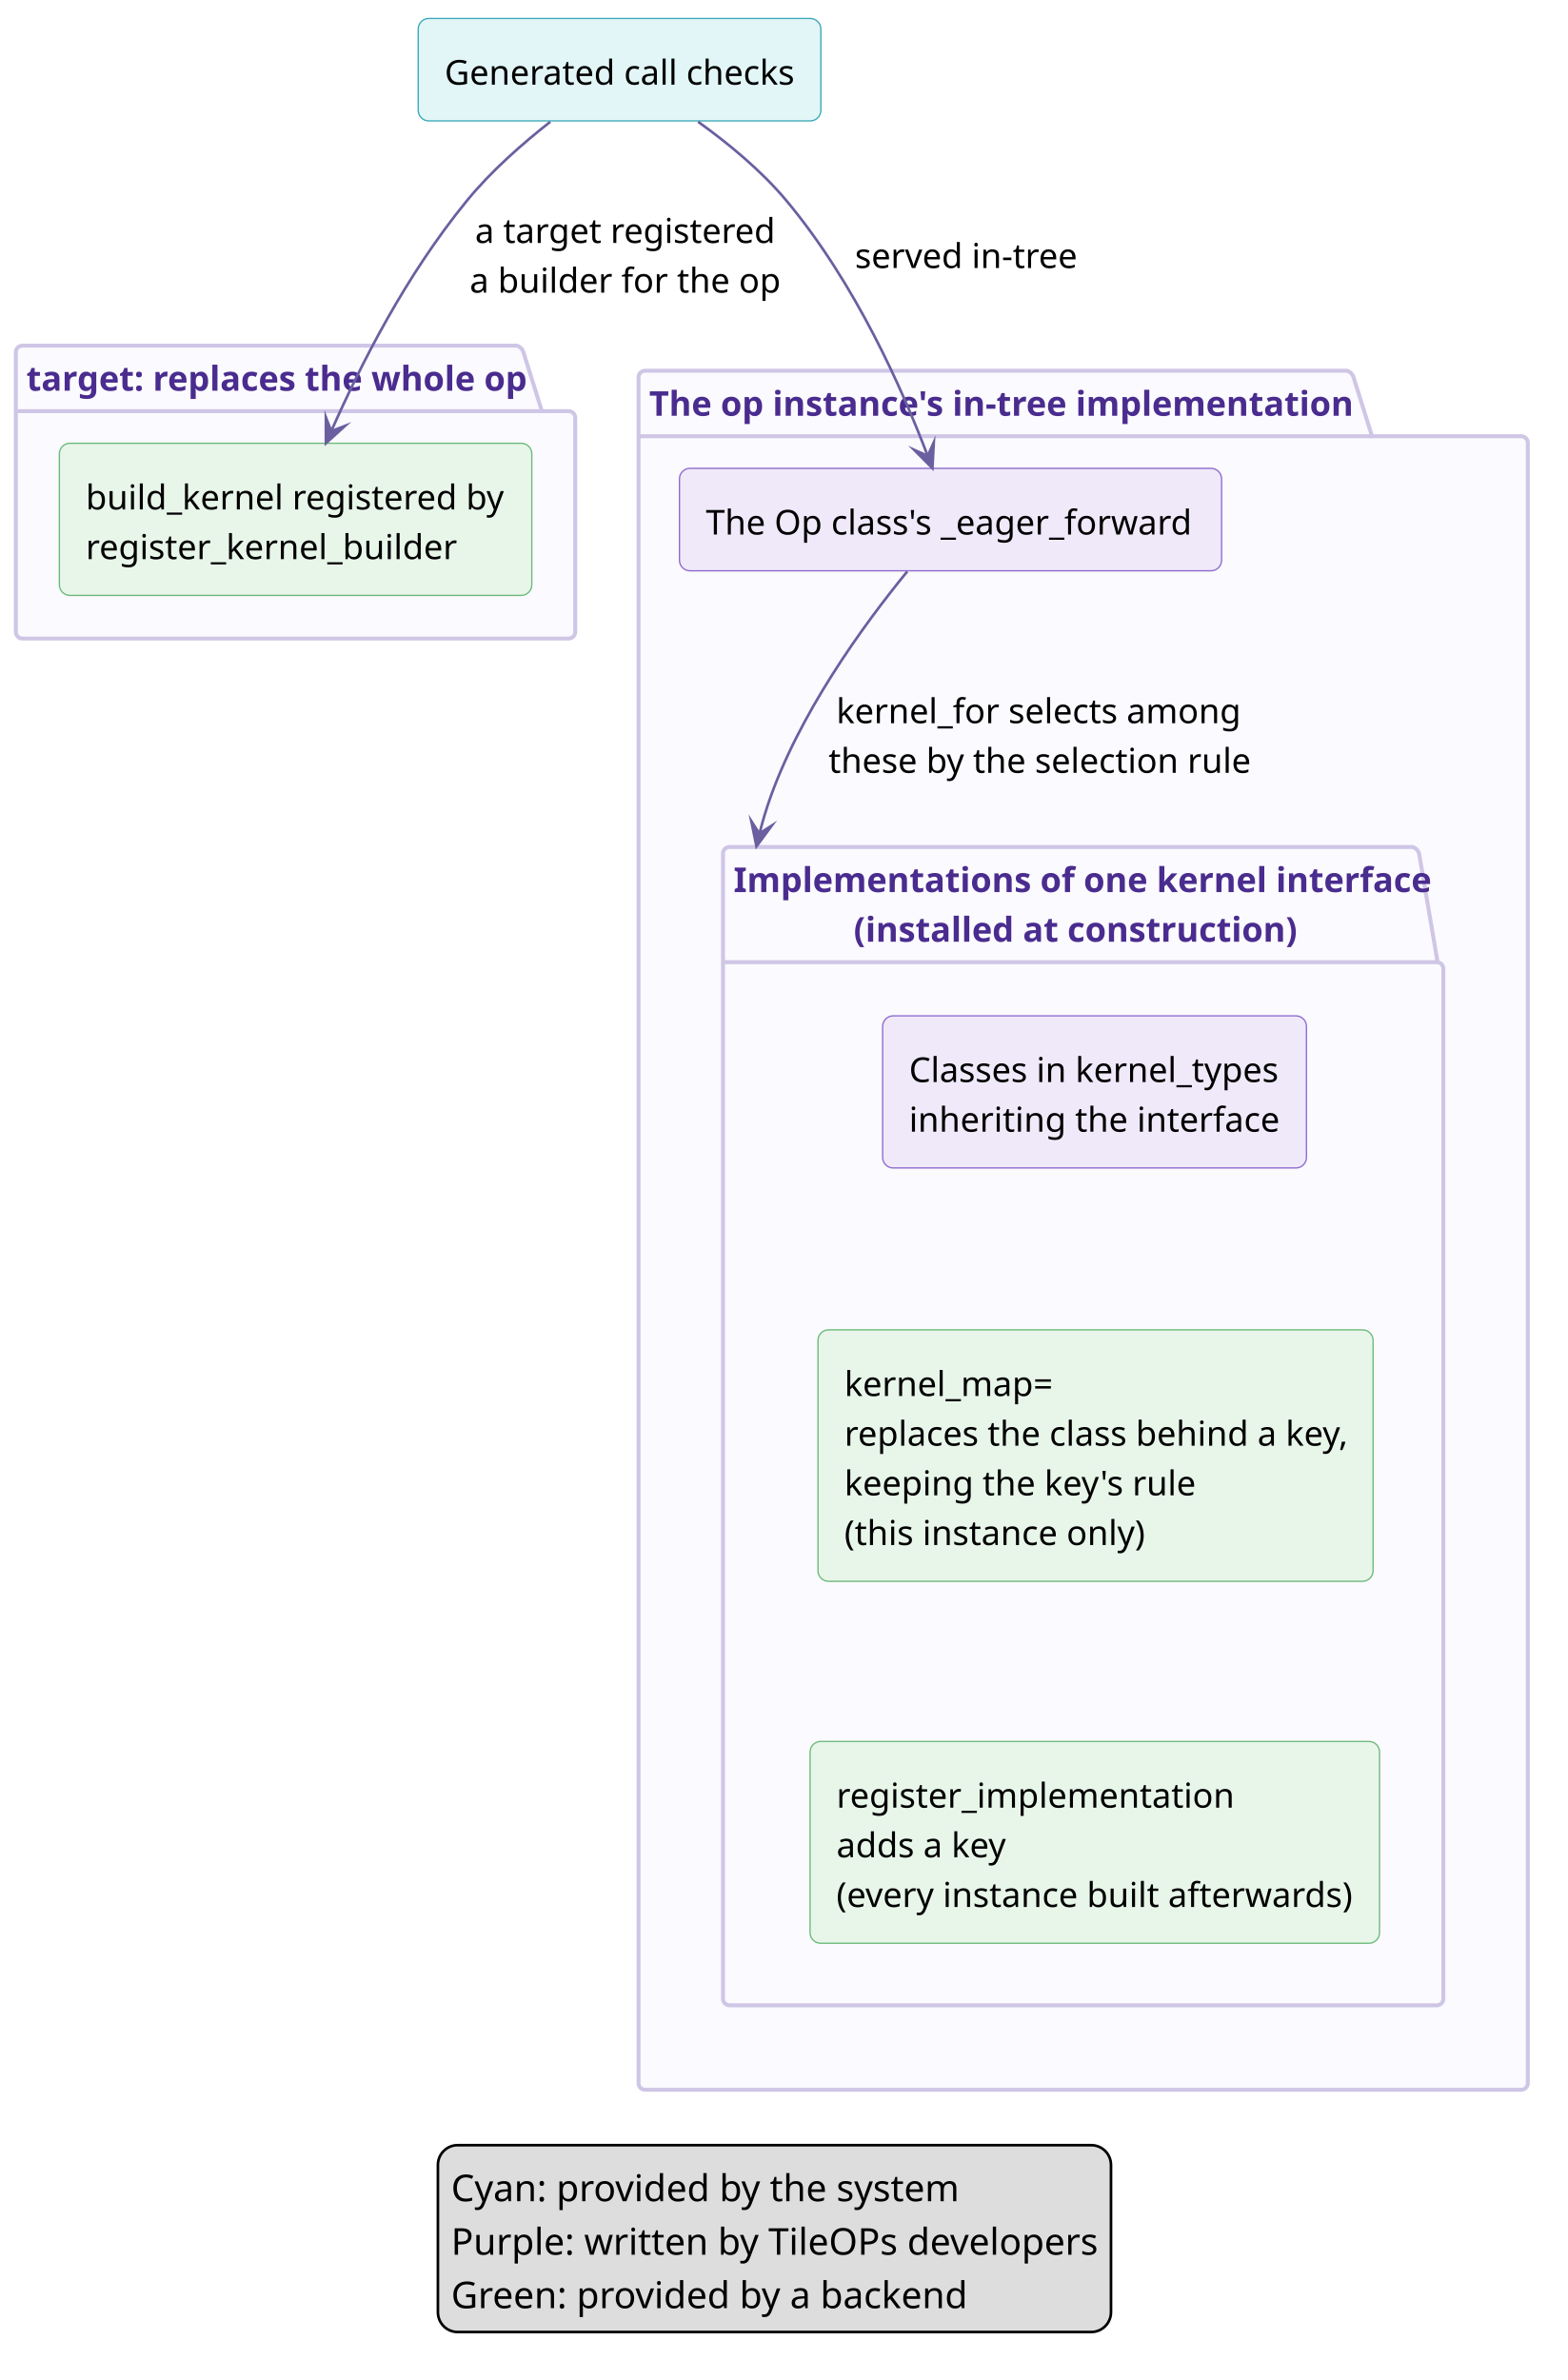
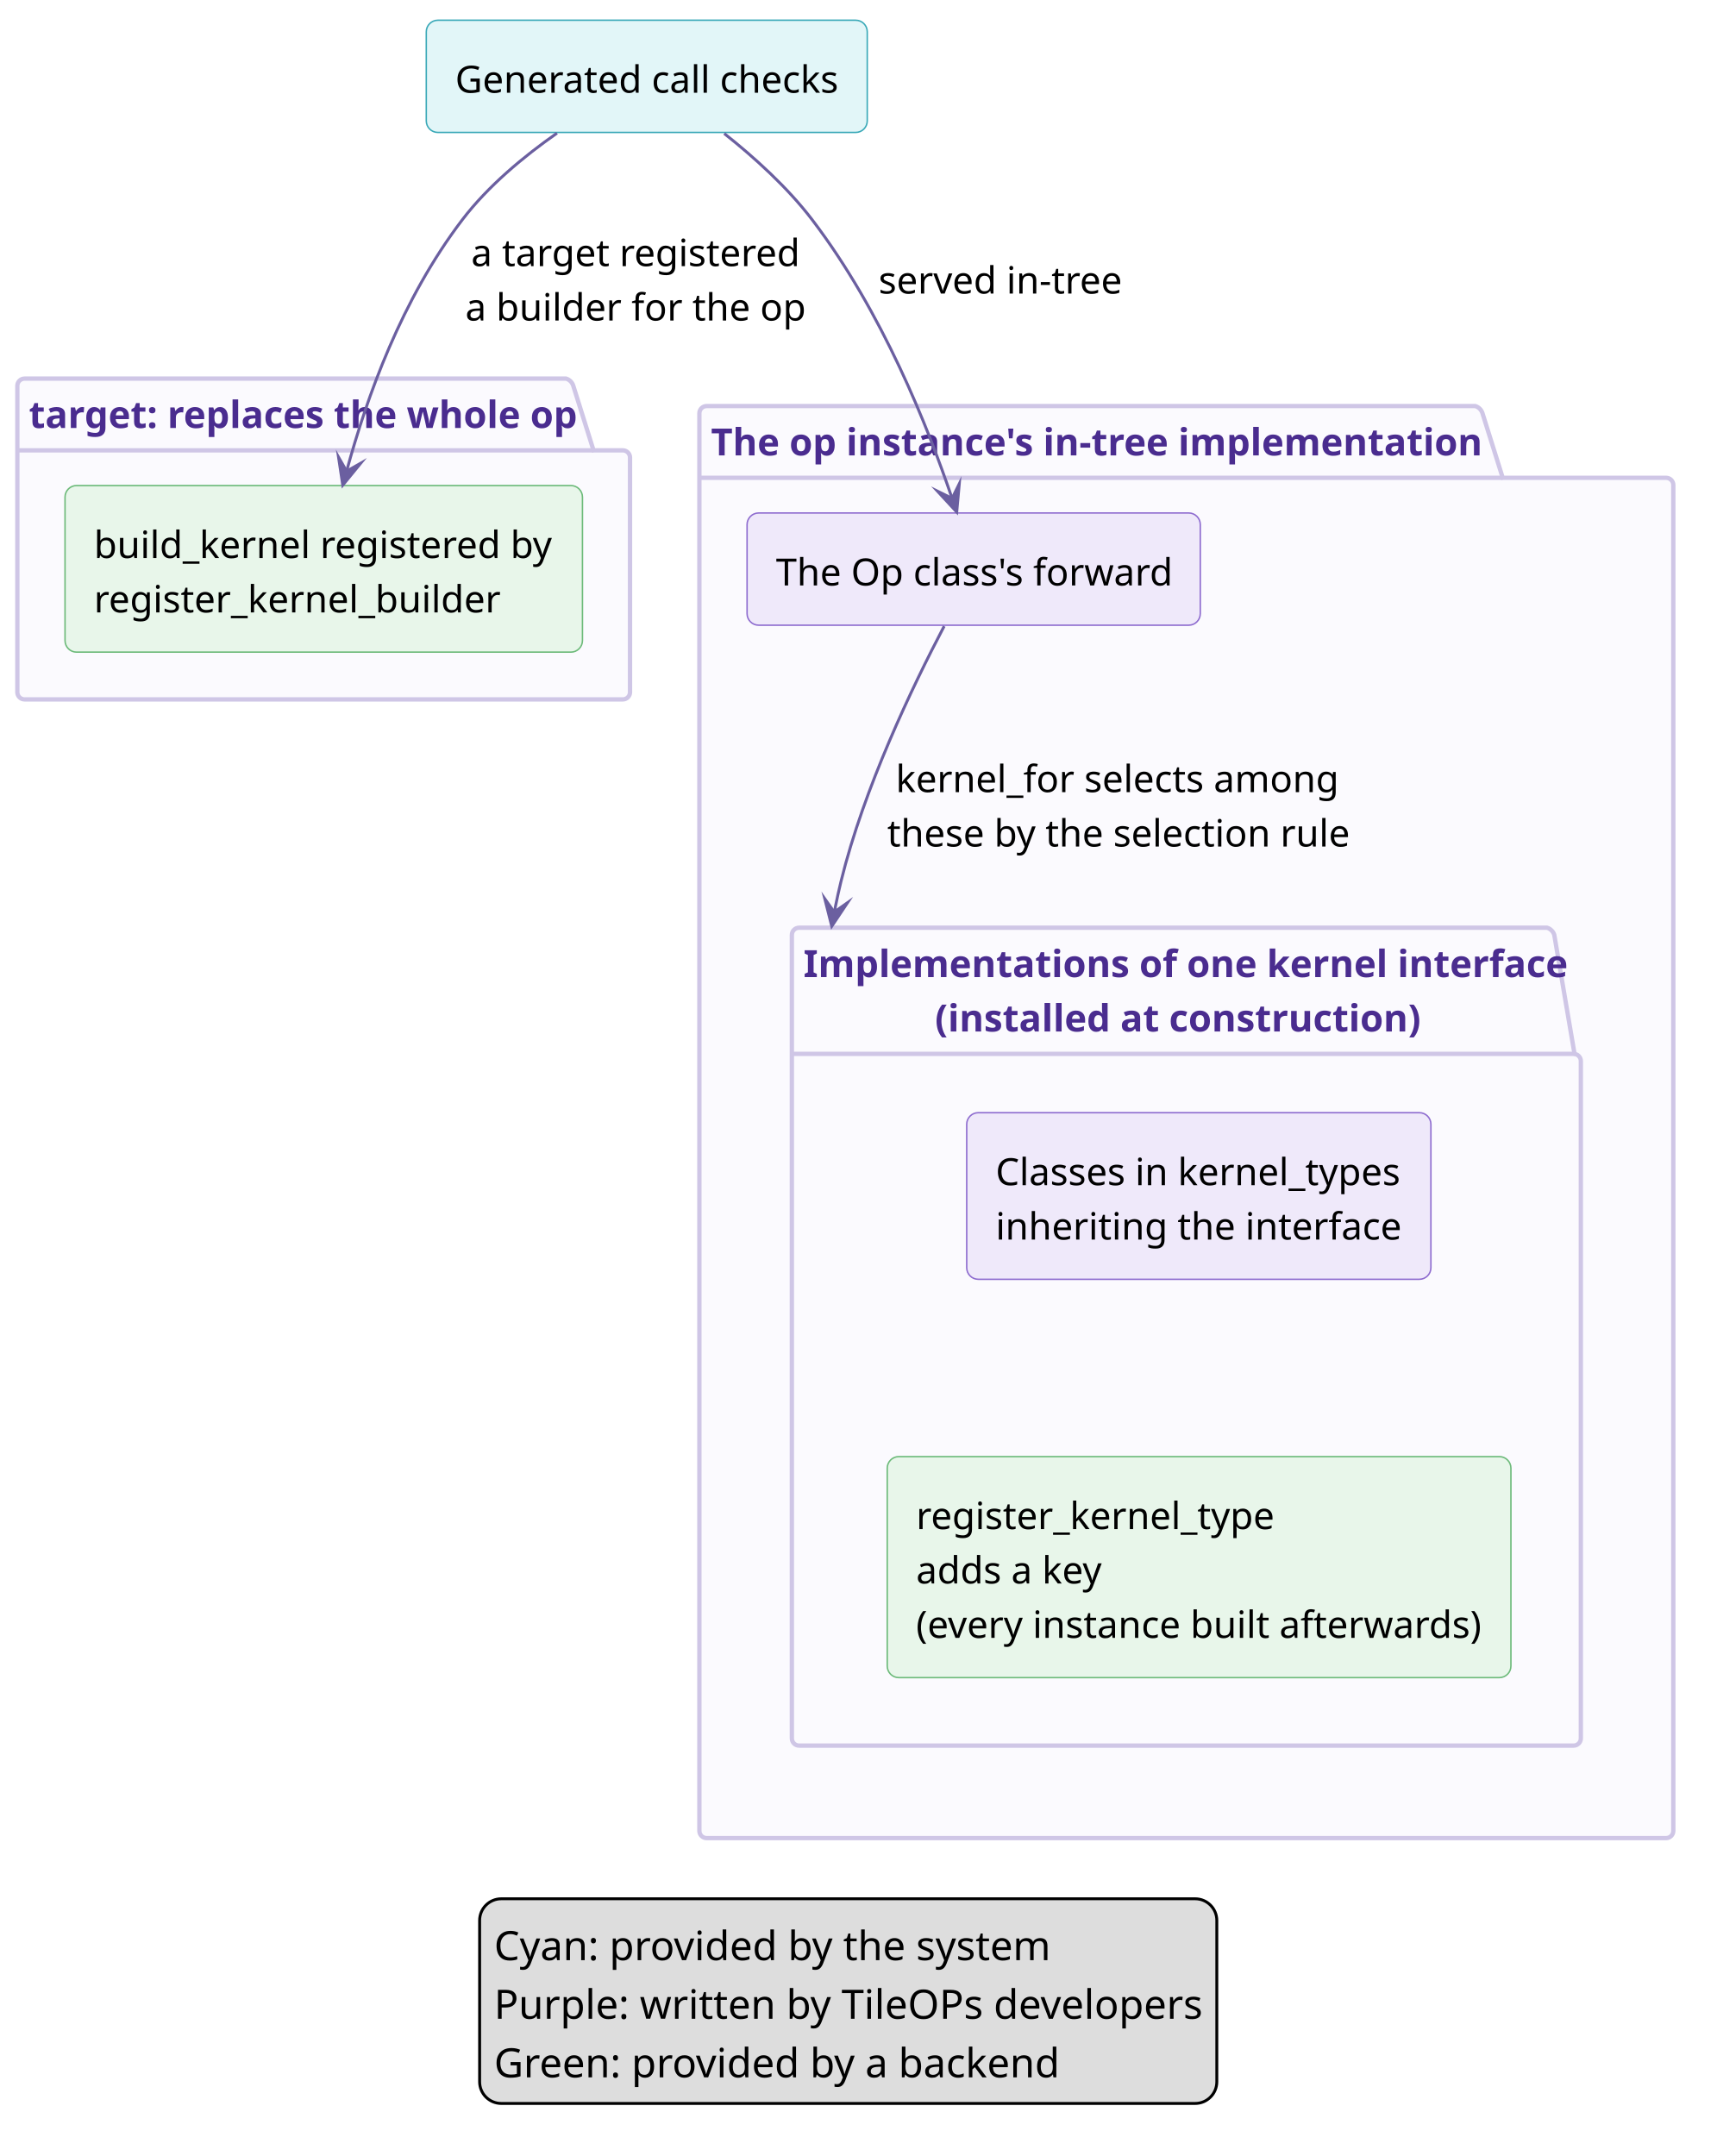
- <svg xmlns="http://www.w3.org/2000/svg" contentStyleType="text/css" data-diagram-type="DESCRIPTION" height="902px" preserveAspectRatio="none" style="width:594px;height:902px;background:#FFFFFF;" version="1.1" viewBox="0 0 594 902" width="594px" zoomAndPan="magnify">
+ <svg xmlns="http://www.w3.org/2000/svg" contentStyleType="text/css" data-diagram-type="DESCRIPTION" height="746px" preserveAspectRatio="none" style="width:594px;height:746px;background:#FFFFFF;" version="1.1" viewBox="0 0 594 746" width="594px" zoomAndPan="magnify">
  <defs />
  <g>
    <g class="cluster" data-qualified-name="target. replaces the whole op" data-source-line="29" id="ent0002">
      <path d="M8.5,131 L195.871,131 A3.75,3.75 0 0 1 198.371,133.5 L205.371,155.824 L215.5,155.824 A2.5,2.5 0 0 1 218,158.324 L218,239.5 A2.5,2.5 0 0 1 215.5,242 L8.5,242 A2.5,2.5 0 0 1 6,239.5 L6,133.5 A2.5,2.5 0 0 1 8.5,131" fill="#FBFAFE" style="stroke:#CFC6E6;stroke-width:1.5;" />
      <line style="stroke:#CFC6E6;stroke-width:1.5;" x1="6" x2="205.371" y1="155.824" y2="155.824" />
      <text fill="#4A2C8F" font-family="'Noto Sans SC','PingFang SC','Microsoft YaHei',sans-serif" font-size="13" font-weight="700" lengthAdjust="spacing" textLength="186.371" x="10" y="148.08">target: replaces the whole op</text>
    </g>
    <g class="cluster" data-qualified-name="The op instance.s in-tree implementation" data-source-line="33" id="ent0004">
-       <path d="M244.5,140.5 L510.466,140.5 A3.75,3.75 0 0 1 512.966,143 L519.966,165.324 L576.5,165.324 A2.5,2.5 0 0 1 579,167.824 L579,789.5 A2.5,2.5 0 0 1 576.5,792 L244.5,792 A2.5,2.5 0 0 1 242,789.5 L242,143 A2.5,2.5 0 0 1 244.5,140.5" fill="#FBFAFE" style="stroke:#CFC6E6;stroke-width:1.5;" />
+       <path d="M244.5,140.5 L510.466,140.5 A3.75,3.75 0 0 1 512.966,143 L519.966,165.324 L576.5,165.324 A2.5,2.5 0 0 1 579,167.824 L579,633.5 A2.5,2.5 0 0 1 576.5,636 L244.5,636 A2.5,2.5 0 0 1 242,633.5 L242,143 A2.5,2.5 0 0 1 244.5,140.5" fill="#FBFAFE" style="stroke:#CFC6E6;stroke-width:1.5;" />
      <line style="stroke:#CFC6E6;stroke-width:1.5;" x1="242" x2="519.966" y1="165.324" y2="165.324" />
      <text fill="#4A2C8F" font-family="'Noto Sans SC','PingFang SC','Microsoft YaHei',sans-serif" font-size="13" font-weight="700" lengthAdjust="spacing" textLength="264.966" x="246" y="157.58">The op instance's in-tree implementation</text>
    </g>
    <g class="cluster" data-qualified-name="The op instance.s in-tree implementation.snap" data-source-line="35" id="ent0006">
-       <path d="M276.5,321 L535.313,321 A3.75,3.75 0 0 1 537.813,323.5 L544.813,364.648 L544.5,364.648 A2.5,2.5 0 0 1 547,367.148 L547,757.5 A2.5,2.5 0 0 1 544.5,760 L276.5,760 A2.5,2.5 0 0 1 274,757.5 L274,323.5 A2.5,2.5 0 0 1 276.5,321" fill="#FBFAFE" style="stroke:#CFC6E6;stroke-width:1.5;" />
+       <path d="M276.5,321 L535.313,321 A3.75,3.75 0 0 1 537.813,323.5 L544.813,364.648 L544.5,364.648 A2.5,2.5 0 0 1 547,367.148 L547,601.5 A2.5,2.5 0 0 1 544.5,604 L276.5,604 A2.5,2.5 0 0 1 274,601.5 L274,323.5 A2.5,2.5 0 0 1 276.5,321" fill="#FBFAFE" style="stroke:#CFC6E6;stroke-width:1.5;" />
      <line style="stroke:#CFC6E6;stroke-width:1.5;" x1="274" x2="544.813" y1="364.648" y2="364.648" />
      <text fill="#4A2C8F" font-family="'Noto Sans SC','PingFang SC','Microsoft YaHei',sans-serif" font-size="13" font-weight="700" lengthAdjust="spacing" textLength="257.813" x="278" y="338.08">Implementations of one kernel interface</text>
      <text fill="#4A2C8F" font-family="'Noto Sans SC','PingFang SC','Microsoft YaHei',sans-serif" font-size="13" font-weight="700" lengthAdjust="spacing" textLength="166.715" x="323.549" y="356.904">(installed at construction)</text>
    </g>
    <g class="entity" data-qualified-name="target. replaces the whole op.tgt" data-source-line="30" id="ent0003">
      <rect fill="#E8F6EA" height="57.648" rx="4" ry="4" style="stroke:#6DBA7A;stroke-width:0.5;" width="179.042" x="22.5" y="168" />
      <text fill="#000000" font-family="'Noto Sans SC','PingFang SC','Microsoft YaHei',sans-serif" font-size="13" lengthAdjust="spacing" textLength="159.042" x="32.5" y="193.08">build_kernel registered by</text>
      <text fill="#000000" font-family="'Noto Sans SC','PingFang SC','Microsoft YaHei',sans-serif" font-size="13" lengthAdjust="spacing" textLength="142.662" x="32.5" y="211.904">register_kernel_builder</text>
    </g>
    <g class="entity" data-qualified-name="The op instance.s in-tree implementation.body" data-source-line="34" id="ent0005">
-       <rect fill="#EFE9FA" height="38.824" rx="4" ry="4" style="stroke:#8E6CCF;stroke-width:0.5;" width="205.458" x="257.5" y="177.5" />
-       <text fill="#000000" font-family="'Noto Sans SC','PingFang SC','Microsoft YaHei',sans-serif" font-size="13" lengthAdjust="spacing" textLength="185.458" x="267.5" y="202.58">The Op class's _eager_forward</text>
+       <rect fill="#EFE9FA" height="38.824" rx="4" ry="4" style="stroke:#8E6CCF;stroke-width:0.5;" width="156.825" x="258.5" y="177.5" />
+       <text fill="#000000" font-family="'Noto Sans SC','PingFang SC','Microsoft YaHei',sans-serif" font-size="13" lengthAdjust="spacing" textLength="136.825" x="268.5" y="202.58">The Op class's forward</text>
    </g>
    <g class="entity" data-qualified-name="The op instance.s in-tree implementation.snap.intree" data-source-line="36" id="ent0007">
      <rect fill="#EFE9FA" height="57.648" rx="4" ry="4" style="stroke:#8E6CCF;stroke-width:0.5;" width="160.621" x="334.5" y="385" />
      <text fill="#000000" font-family="'Noto Sans SC','PingFang SC','Microsoft YaHei',sans-serif" font-size="13" lengthAdjust="spacing" textLength="140.621" x="344.5" y="410.08">Classes in kernel_types</text>
      <text fill="#000000" font-family="'Noto Sans SC','PingFang SC','Microsoft YaHei',sans-serif" font-size="13" lengthAdjust="spacing" textLength="138.801" x="344.5" y="428.904">inheriting the interface</text>
    </g>
-     <g class="entity" data-qualified-name="The op instance.s in-tree implementation.snap.repl" data-source-line="37" id="ent0008">
-       <rect fill="#E8F6EA" height="95.296" rx="4" ry="4" style="stroke:#6DBA7A;stroke-width:0.5;" width="210.372" x="310" y="504" />
-       <text fill="#000000" font-family="'Noto Sans SC','PingFang SC','Microsoft YaHei',sans-serif" font-size="13" lengthAdjust="spacing" textLength="80.145" x="320" y="529.08">kernel_map=</text>
-       <text fill="#000000" font-family="'Noto Sans SC','PingFang SC','Microsoft YaHei',sans-serif" font-size="13" lengthAdjust="spacing" textLength="190.372" x="320" y="547.904">replaces the class behind a key,</text>
-       <text fill="#000000" font-family="'Noto Sans SC','PingFang SC','Microsoft YaHei',sans-serif" font-size="13" lengthAdjust="spacing" textLength="131.885" x="320" y="566.728">keeping the key's rule</text>
-       <text fill="#000000" font-family="'Noto Sans SC','PingFang SC','Microsoft YaHei',sans-serif" font-size="13" lengthAdjust="spacing" textLength="114.907" x="320" y="585.552">(this instance only)</text>
-     </g>
-     <g class="entity" data-qualified-name="The op instance.s in-tree implementation.snap.added" data-source-line="38" id="ent0009">
-       <rect fill="#E8F6EA" height="76.472" rx="4" ry="4" style="stroke:#6DBA7A;stroke-width:0.5;" width="215.806" x="307" y="660" />
-       <text fill="#000000" font-family="'Noto Sans SC','PingFang SC','Microsoft YaHei',sans-serif" font-size="13" lengthAdjust="spacing" textLength="151.892" x="317" y="685.08">register_implementation</text>
-       <text fill="#000000" font-family="'Noto Sans SC','PingFang SC','Microsoft YaHei',sans-serif" font-size="13" lengthAdjust="spacing" textLength="63.817" x="317" y="703.904">adds a key</text>
-       <text fill="#000000" font-family="'Noto Sans SC','PingFang SC','Microsoft YaHei',sans-serif" font-size="13" lengthAdjust="spacing" textLength="195.806" x="317" y="722.728">(every instance built afterwards)</text>
+     <g class="entity" data-qualified-name="The op instance.s in-tree implementation.snap.added" data-source-line="37" id="ent0008">
+       <rect fill="#E8F6EA" height="76.472" rx="4" ry="4" style="stroke:#6DBA7A;stroke-width:0.5;" width="215.806" x="307" y="504" />
+       <text fill="#000000" font-family="'Noto Sans SC','PingFang SC','Microsoft YaHei',sans-serif" font-size="13" lengthAdjust="spacing" textLength="126.1" x="317" y="529.08">register_kernel_type</text>
+       <text fill="#000000" font-family="'Noto Sans SC','PingFang SC','Microsoft YaHei',sans-serif" font-size="13" lengthAdjust="spacing" textLength="63.817" x="317" y="547.904">adds a key</text>
+       <text fill="#000000" font-family="'Noto Sans SC','PingFang SC','Microsoft YaHei',sans-serif" font-size="13" lengthAdjust="spacing" textLength="195.806" x="317" y="566.728">(every instance built afterwards)</text>
    </g>
    <g class="entity" data-qualified-name="chk" data-source-line="27" id="ent0001">
-       <rect fill="#E2F6F8" height="38.824" rx="4" ry="4" style="stroke:#3AA9B8;stroke-width:0.5;" width="152.587" x="158.5" y="7" />
-       <text fill="#000000" font-family="'Noto Sans SC','PingFang SC','Microsoft YaHei',sans-serif" font-size="13" lengthAdjust="spacing" textLength="132.587" x="168.5" y="32.08">Generated call checks</text>
+       <rect fill="#E2F6F8" height="38.824" rx="4" ry="4" style="stroke:#3AA9B8;stroke-width:0.5;" width="152.587" x="147.5" y="7" />
+       <text fill="#000000" font-family="'Noto Sans SC','PingFang SC','Microsoft YaHei',sans-serif" font-size="13" lengthAdjust="spacing" textLength="132.587" x="157.5" y="32.08">Generated call checks</text>
    </g>
-     <g class="link" data-entity-1="ent0001" data-entity-2="ent0003" data-link-type="dependency" data-source-line="44" id="lnk12">
-       <path d="M208.55,46.15 C197.92,54.49 186.06,64.92 177,76 C153.75,104.43 136.855,137.859 125.535,163.409" fill="none" id="chk-to-tgt" style="stroke:#6B5FA0;stroke-width:1;" />
-       <polygon fill="#6B5FA0" points="123.51,167.98,130.813,161.372,125.535,163.409,123.499,158.131,123.51,167.98" style="stroke:#6B5FA0;stroke-width:1;stroke-linejoin:miter;stroke-miterlimit:10;" />
-       <text fill="#000000" font-family="'Noto Sans SC','PingFang SC','Microsoft YaHei',sans-serif" font-size="13" lengthAdjust="spacing" textLength="111.488" x="180.028" y="92.08">a target registered</text>
-       <text fill="#000000" font-family="'Noto Sans SC','PingFang SC','Microsoft YaHei',sans-serif" font-size="13" lengthAdjust="spacing" textLength="115.544" x="178" y="110.904">a builder for the op</text>
+     <g class="link" data-entity-1="ent0001" data-entity-2="ent0003" data-link-type="dependency" data-source-line="42" id="lnk10">
+       <path d="M192.73,46.07 C181.24,54.11 168.88,64.36 160,76 C138.85,103.75 127.003,137.238 119.923,163.048" fill="none" id="chk-to-tgt" style="stroke:#6B5FA0;stroke-width:1;" />
+       <polygon fill="#6B5FA0" points="118.6,167.87,124.838,160.249,119.923,163.048,117.123,158.132,118.6,167.87" style="stroke:#6B5FA0;stroke-width:1;stroke-linejoin:miter;stroke-miterlimit:10;" />
+       <text fill="#000000" font-family="'Noto Sans SC','PingFang SC','Microsoft YaHei',sans-serif" font-size="13" lengthAdjust="spacing" textLength="111.488" x="163.028" y="92.08">a target registered</text>
+       <text fill="#000000" font-family="'Noto Sans SC','PingFang SC','Microsoft YaHei',sans-serif" font-size="13" lengthAdjust="spacing" textLength="115.544" x="161" y="110.904">a builder for the op</text>
    </g>
-     <g class="link" data-entity-1="ent0001" data-entity-2="ent0005" data-link-type="dependency" data-source-line="45" id="lnk13">
-       <path d="M264.56,46.14 C275.97,54.33 288.53,64.66 298,76 C324.46,107.68 342.055,147.85 351.585,172.78" fill="none" id="chk-to-body" style="stroke:#6B5FA0;stroke-width:1;" />
-       <polygon fill="#6B5FA0" points="353.37,177.45,353.893,167.615,351.585,172.78,346.42,170.472,353.37,177.45" style="stroke:#6B5FA0;stroke-width:1;stroke-linejoin:miter;stroke-miterlimit:10;" />
-       <text fill="#000000" font-family="'Noto Sans SC','PingFang SC','Microsoft YaHei',sans-serif" font-size="13" lengthAdjust="spacing" textLength="83.642" x="324" y="101.58">served in-tree</text>
+     <g class="link" data-entity-1="ent0001" data-entity-2="ent0005" data-link-type="dependency" data-source-line="43" id="lnk11">
+       <path d="M250.6,46.2 C261.02,54.46 272.49,64.84 281,76 C305.39,108 320.99,147.596 329.44,172.436" fill="none" id="chk-to-body" style="stroke:#6B5FA0;stroke-width:1;" />
+       <polygon fill="#6B5FA0" points="331.05,177.17,331.938,167.361,329.44,172.436,324.365,169.938,331.05,177.17" style="stroke:#6B5FA0;stroke-width:1;stroke-linejoin:miter;stroke-miterlimit:10;" />
+       <text fill="#000000" font-family="'Noto Sans SC','PingFang SC','Microsoft YaHei',sans-serif" font-size="13" lengthAdjust="spacing" textLength="83.642" x="304" y="101.58">served in-tree</text>
    </g>
-     <g class="link" data-entity-1="ent0005" data-entity-2="ent0006" data-link-type="dependency" data-source-line="46" id="lnk14">
-       <path d="M343.83,216.58 C327.29,236.8 302.45,270.84 291,305 C290.059,307.808 289.204,310.678 288.428,313.594 C288.039,315.052 287.671,316.521 287.321,317.999 C287.146,318.738 286.975,319.479 286.81,320.223 C286.768,320.409 287.8,315.711 287.759,315.897" fill="none" id="body-to-snap" style="stroke:#6B5FA0;stroke-width:1;" />
-       <polygon fill="#6B5FA0" points="286.686,320.781,292.524,312.848,287.759,315.897,284.71,311.132,286.686,320.781" style="stroke:#6B5FA0;stroke-width:1;stroke-linejoin:miter;stroke-miterlimit:10;" />
-       <text fill="#000000" font-family="'Noto Sans SC','PingFang SC','Microsoft YaHei',sans-serif" font-size="13" lengthAdjust="spacing" textLength="152.776" x="316.938" y="274.08">kernel_for selects among</text>
-       <text fill="#000000" font-family="'Noto Sans SC','PingFang SC','Microsoft YaHei',sans-serif" font-size="13" lengthAdjust="spacing" textLength="158.652" x="314" y="292.904">these by the selection rule</text>
+     <g class="link" data-entity-1="ent0005" data-entity-2="ent0006" data-link-type="dependency" data-source-line="44" id="lnk12">
+       <path d="M326.7,216.66 C315.75,237.51 298.93,272.59 291,305 C290.296,307.876 289.649,310.807 289.053,313.776 C288.756,315.26 288.471,316.753 288.199,318.254 C288.063,319.004 288.779,314.829 288.649,315.583" fill="none" id="body-to-snap" style="stroke:#6B5FA0;stroke-width:1;" />
+       <polygon fill="#6B5FA0" points="287.8,320.51,293.271,312.32,288.649,315.583,285.387,310.961,287.8,320.51" style="stroke:#6B5FA0;stroke-width:1;stroke-linejoin:miter;stroke-miterlimit:10;" />
+       <text fill="#000000" font-family="'Noto Sans SC','PingFang SC','Microsoft YaHei',sans-serif" font-size="13" lengthAdjust="spacing" textLength="152.776" x="309.938" y="274.08">kernel_for selects among</text>
+       <text fill="#000000" font-family="'Noto Sans SC','PingFang SC','Microsoft YaHei',sans-serif" font-size="13" lengthAdjust="spacing" textLength="158.652" x="307" y="292.904">these by the selection rule</text>
    </g>
-     <g class="legend" data-source-line="48">
-       <rect fill="#DDDDDD" height="70.816" rx="7.5" ry="7.5" style="stroke:#000000;stroke-width:1;" width="255.083" x="165.958" y="813" />
-       <text fill="#000000" font-family="'Noto Sans SC','PingFang SC','Microsoft YaHei',sans-serif" font-size="14" lengthAdjust="spacing" textLength="191.813" x="170.958" y="834.24">Cyan: provided by the system</text>
-       <text fill="#000000" font-family="'Noto Sans SC','PingFang SC','Microsoft YaHei',sans-serif" font-size="14" lengthAdjust="spacing" textLength="245.083" x="170.958" y="854.512">Purple: written by TileOPs developers</text>
-       <text fill="#000000" font-family="'Noto Sans SC','PingFang SC','Microsoft YaHei',sans-serif" font-size="14" lengthAdjust="spacing" textLength="194.627" x="170.958" y="874.784">Green: provided by a backend</text>
+     <g class="legend" data-source-line="46">
+       <rect fill="#DDDDDD" height="70.816" rx="7.5" ry="7.5" style="stroke:#000000;stroke-width:1;" width="255.083" x="165.958" y="657" />
+       <text fill="#000000" font-family="'Noto Sans SC','PingFang SC','Microsoft YaHei',sans-serif" font-size="14" lengthAdjust="spacing" textLength="191.813" x="170.958" y="678.24">Cyan: provided by the system</text>
+       <text fill="#000000" font-family="'Noto Sans SC','PingFang SC','Microsoft YaHei',sans-serif" font-size="14" lengthAdjust="spacing" textLength="245.083" x="170.958" y="698.512">Purple: written by TileOPs developers</text>
+       <text fill="#000000" font-family="'Noto Sans SC','PingFang SC','Microsoft YaHei',sans-serif" font-size="14" lengthAdjust="spacing" textLength="194.627" x="170.958" y="718.784">Green: provided by a backend</text>
    </g>
  </g>
</svg>
